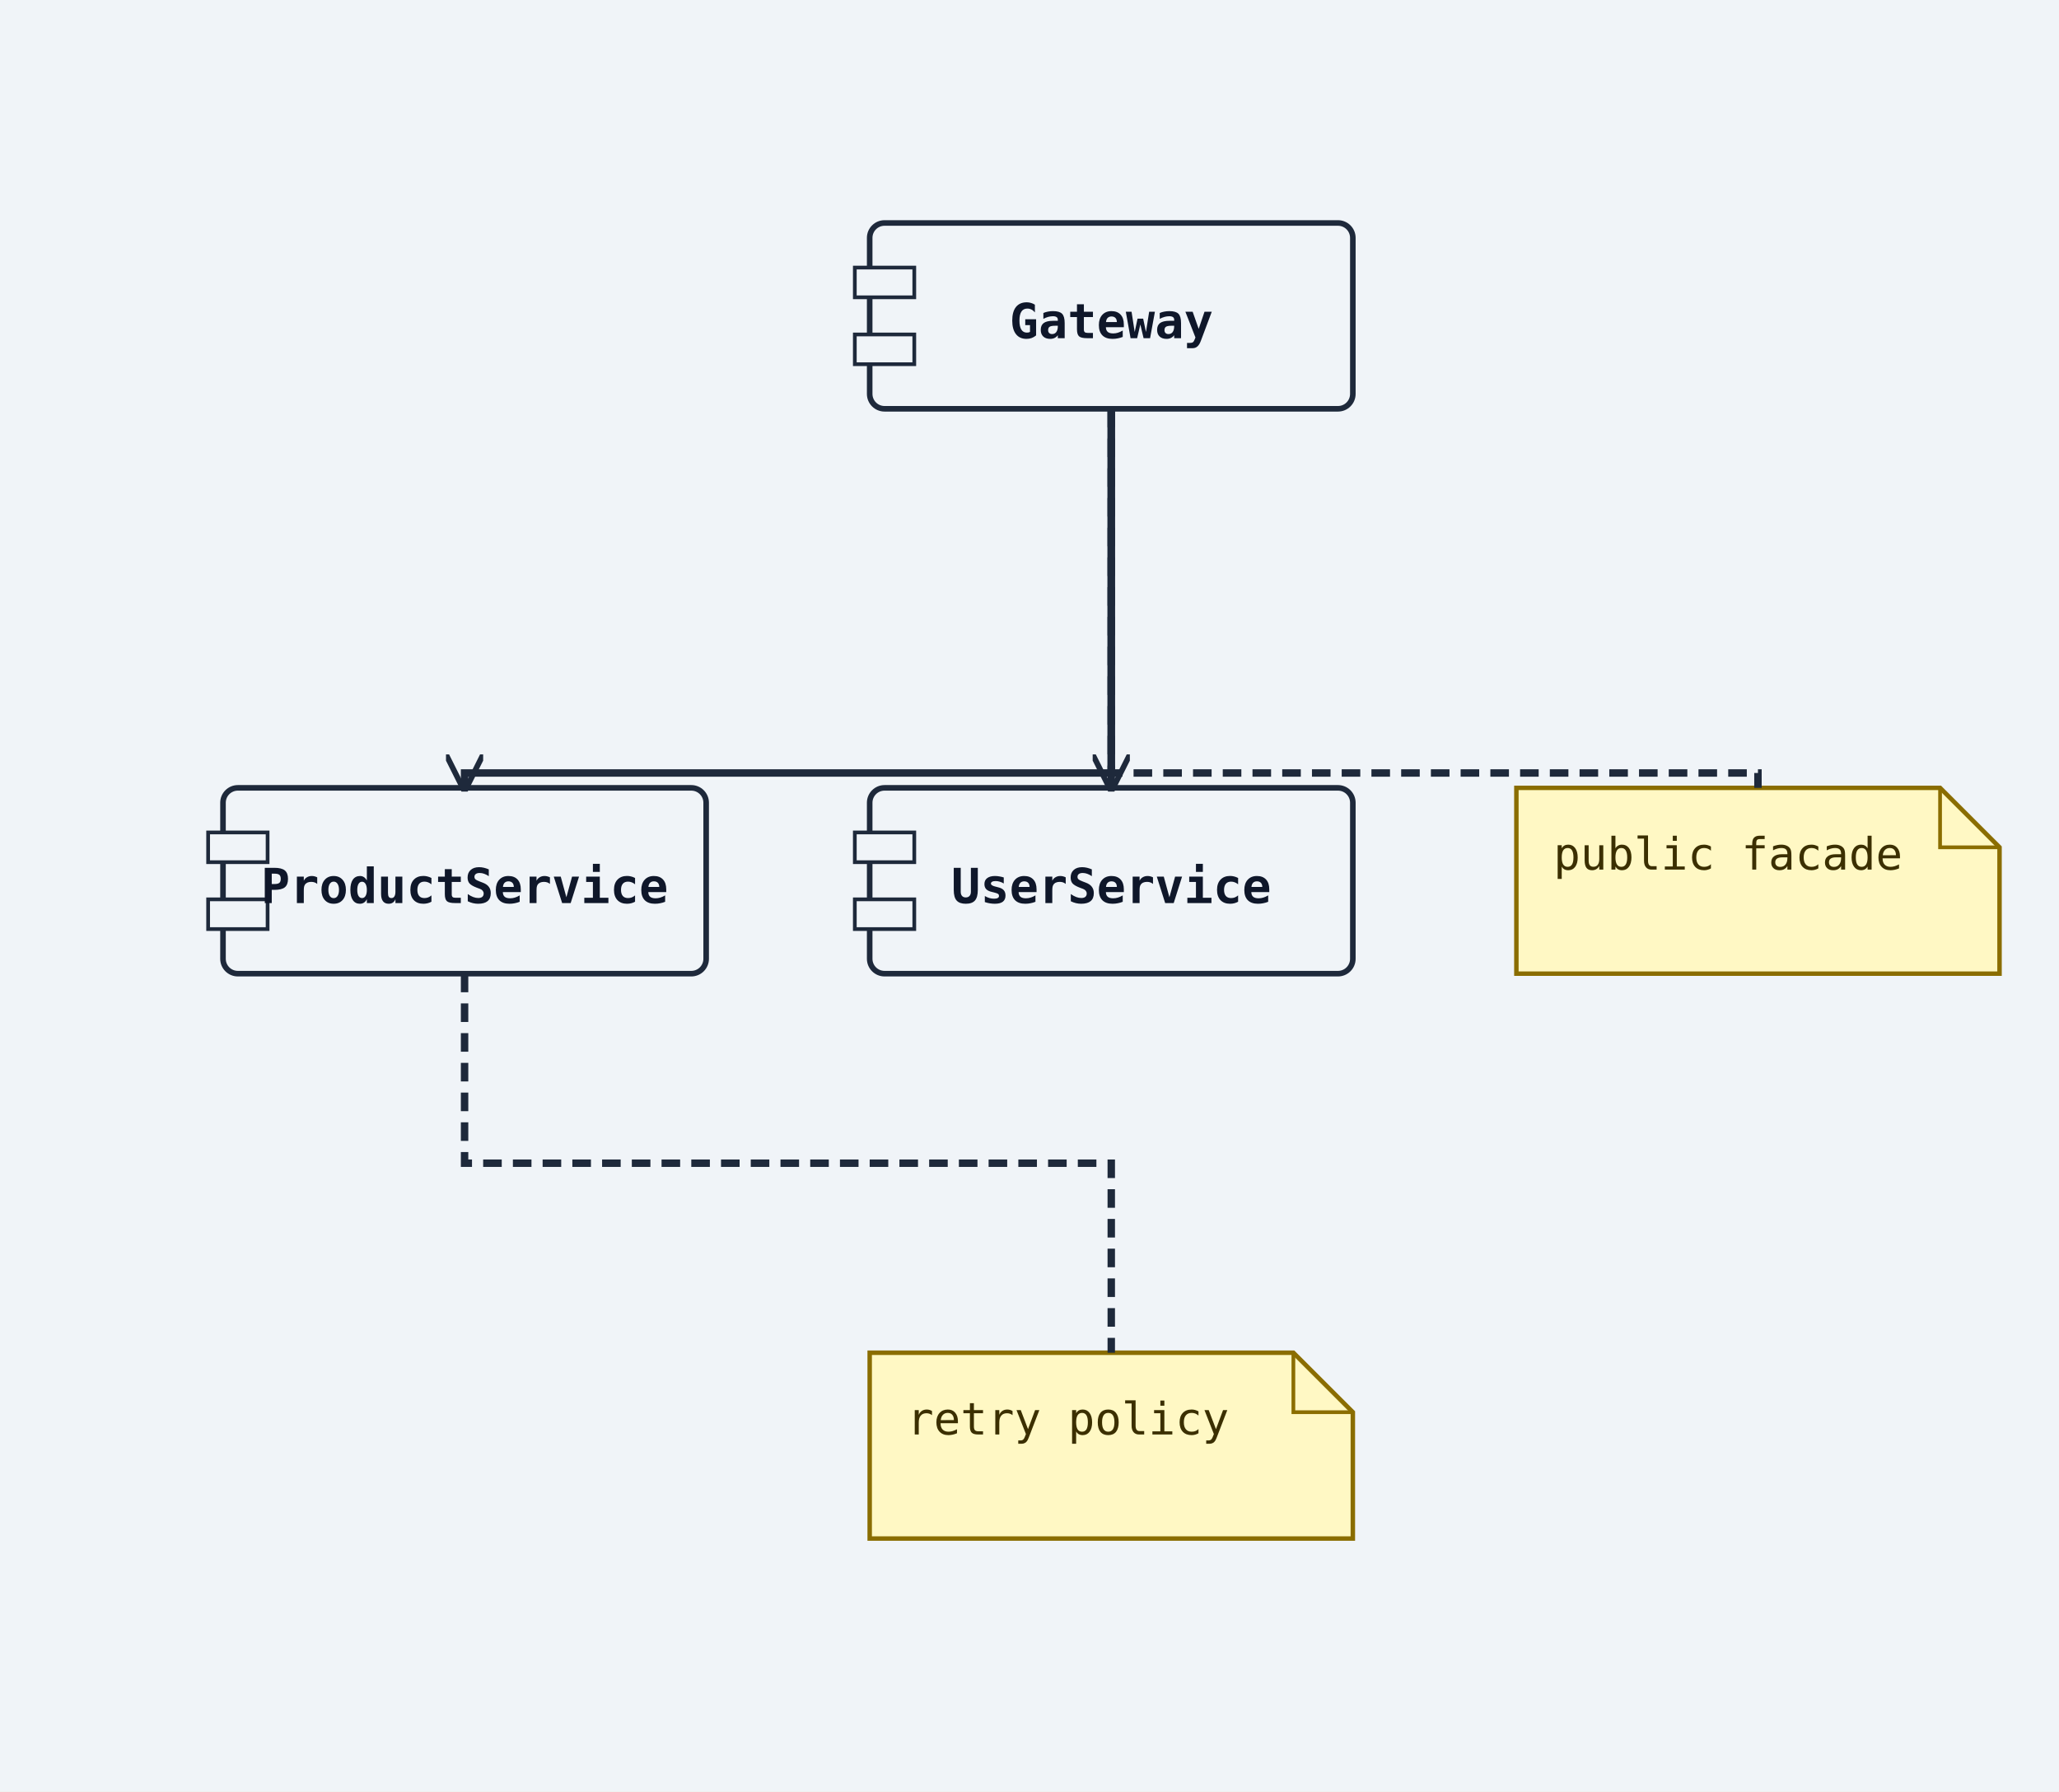
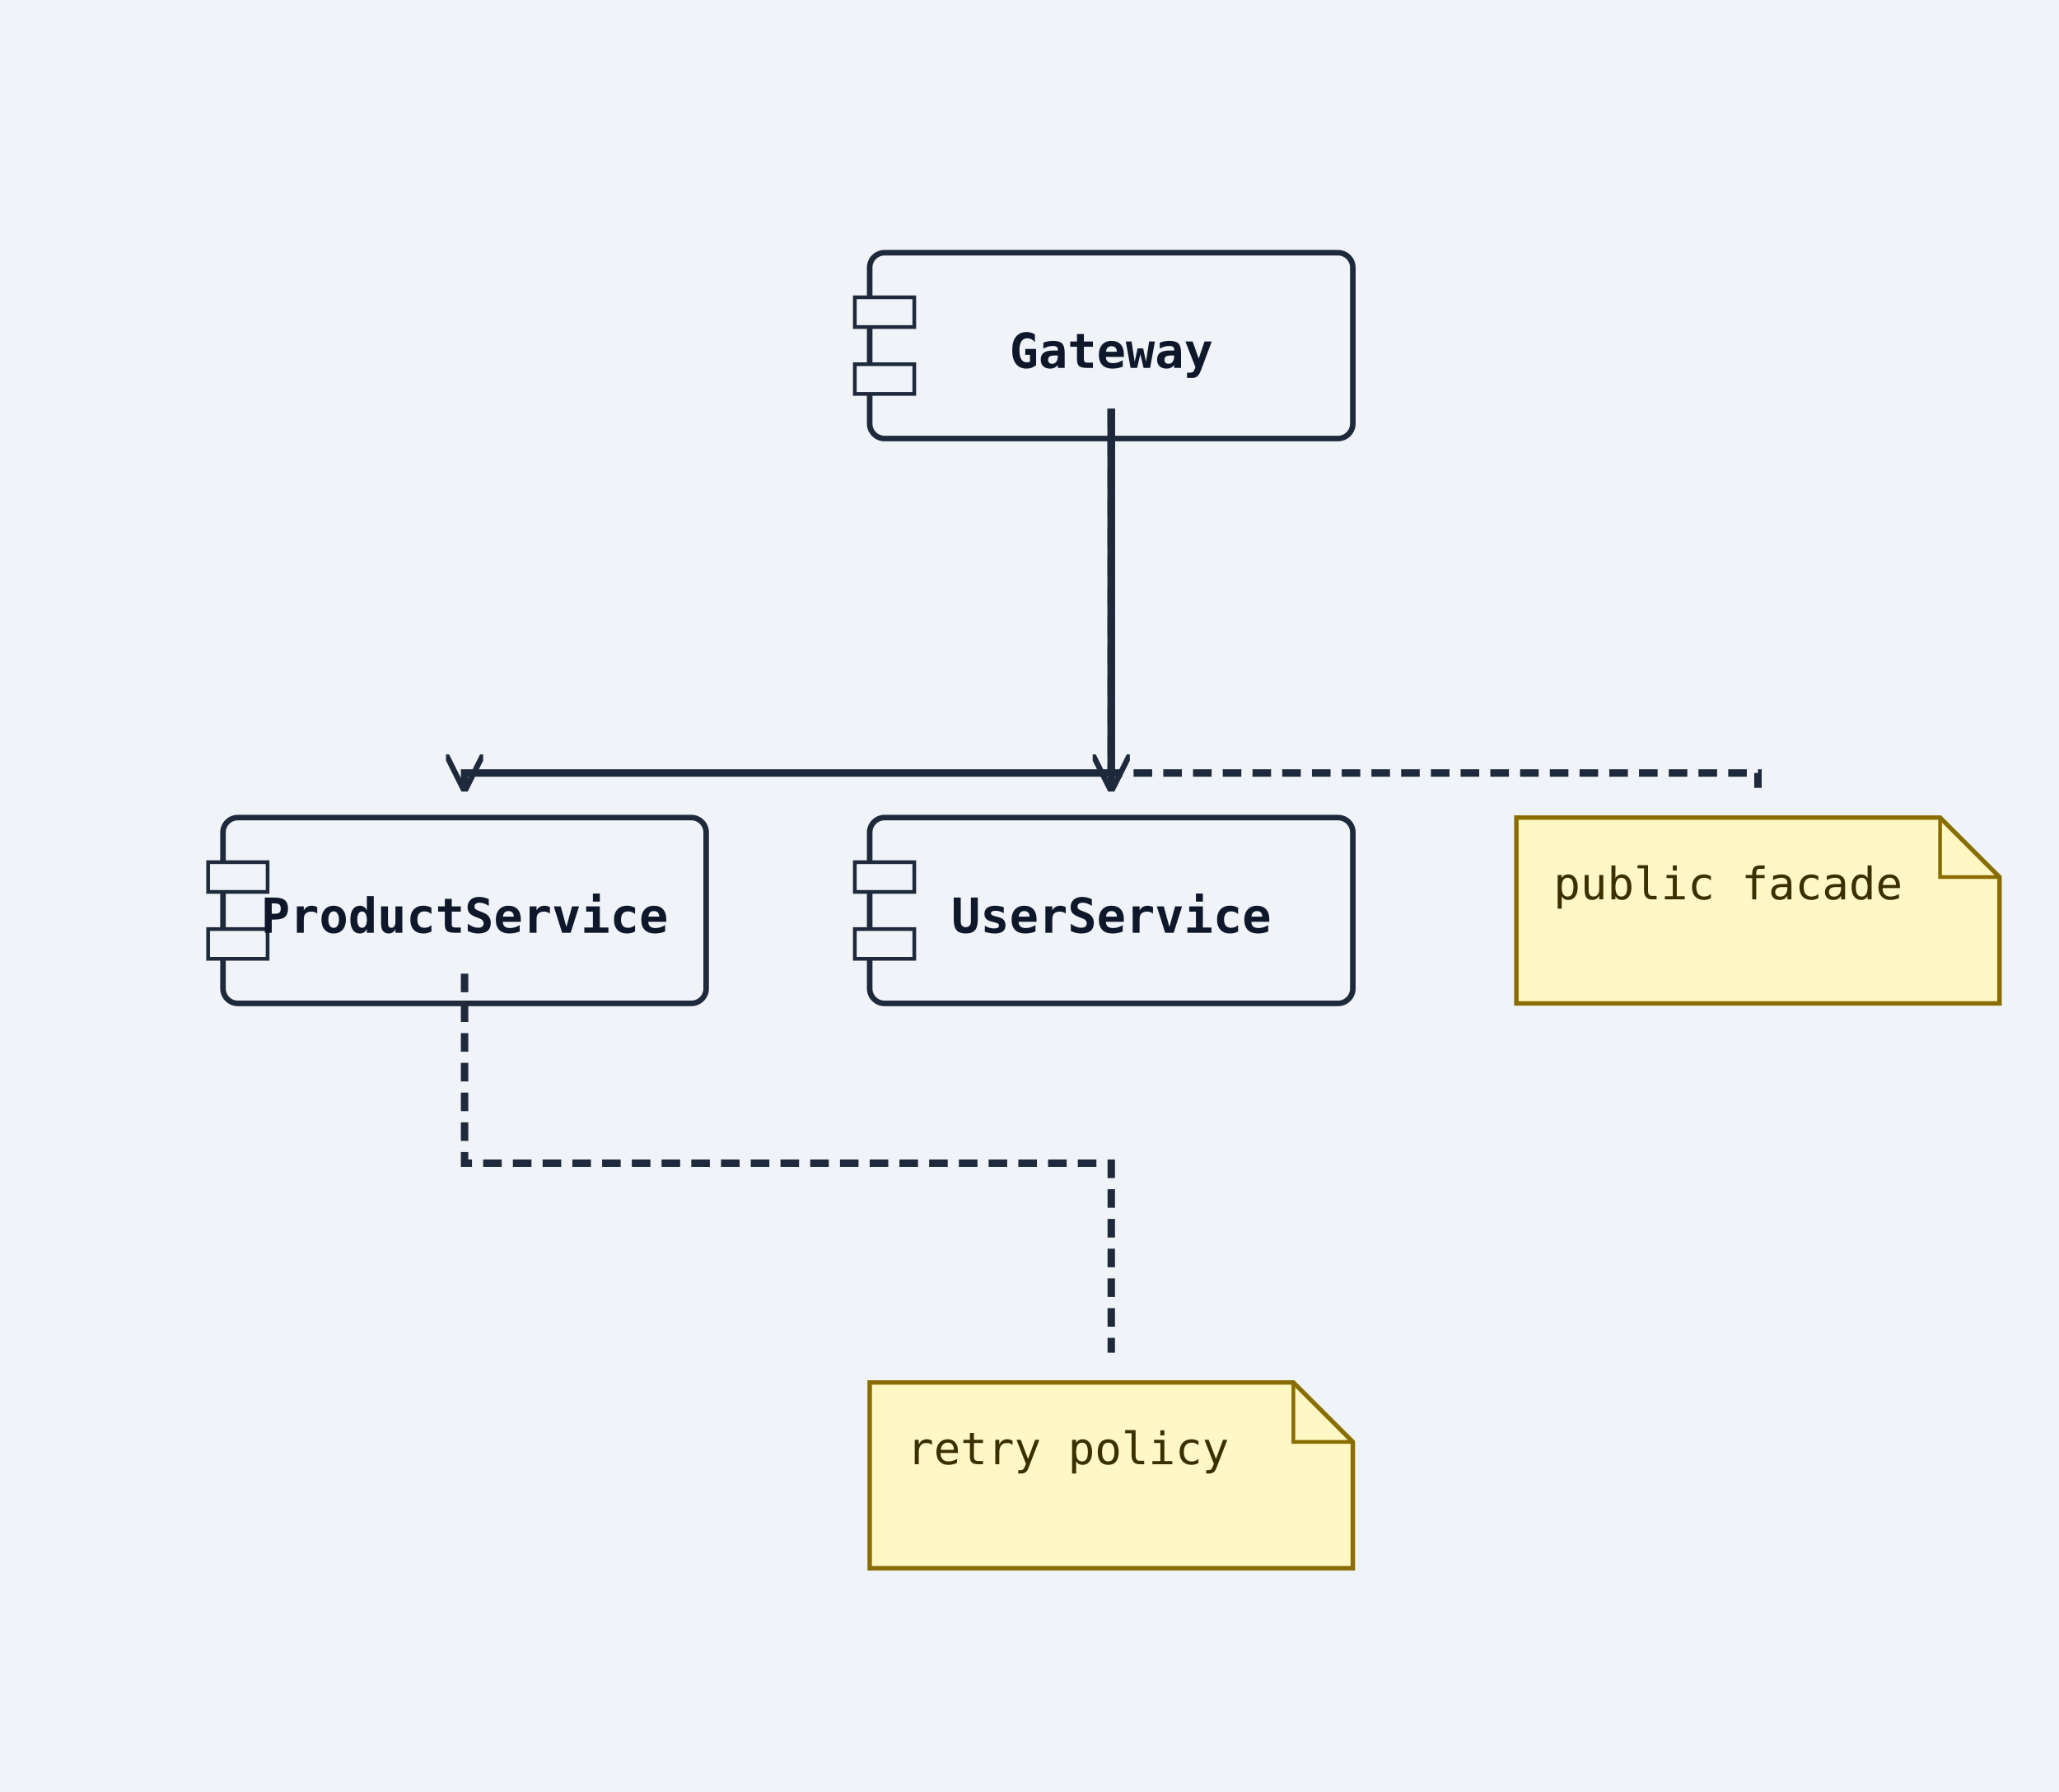
<svg xmlns="http://www.w3.org/2000/svg" width="554" height="482" viewBox="0 0 554 482">
  <rect width="100%" height="100%" fill="#f0f4f8" />
  <defs>
    <marker id="arrow-open" viewBox="0 0 10 10" refX="9" refY="5" markerWidth="10" markerHeight="10" markerUnits="userSpaceOnUse" orient="auto-start-reverse">
      <path d="M0,0 L10,5 L0,10" fill="none" stroke="#1e293b" stroke-width="1.5" />
    </marker>
    <marker id="arrow-triangle" viewBox="0 0 12 12" refX="11" refY="6" markerWidth="12" markerHeight="12" markerUnits="userSpaceOnUse" orient="auto-start-reverse">
      <polygon points="0,0 12,6 0,12" fill="#ffffff" stroke="#1e293b" stroke-width="1.5" fill-rule="nonzero" />
    </marker>
    <marker id="arrow-diamond-filled" viewBox="0 0 14 10" refX="13" refY="5" markerWidth="14" markerHeight="10" markerUnits="userSpaceOnUse" orient="auto-start-reverse">
      <path d="M0,5 L7,0 L14,5 L7,10 z" fill="#1e293b" stroke="#1e293b" stroke-width="1" />
    </marker>
    <marker id="arrow-diamond-open" viewBox="0 0 14 10" refX="13" refY="5" markerWidth="14" markerHeight="10" markerUnits="userSpaceOnUse" orient="auto-start-reverse">
      <path d="M0,5 L7,0 L14,5 L7,10 z" fill="#ffffff" stroke="#1e293b" stroke-width="1" />
    </marker>
    <marker id="arrow-double-open" viewBox="0 0 16 12" refX="15" refY="6" markerWidth="16" markerHeight="12" markerUnits="userSpaceOnUse" orient="auto-start-reverse">
      <path d="M0,1 L8,6 L0,11 M7,1 L15,6 L7,11" fill="none" stroke="#1e293b" stroke-width="1.5" stroke-linejoin="round" />
    </marker>
    <marker id="arrow-circle-open" viewBox="0 0 12 12" refX="11" refY="6" markerWidth="12" markerHeight="12" markerUnits="userSpaceOnUse" orient="auto-start-reverse">
      <circle cx="6" cy="6" r="4" fill="#ffffff" stroke="#1e293b" stroke-width="1.5" />
    </marker>
    <marker id="arrow-circle-filled" viewBox="0 0 12 12" refX="11" refY="6" markerWidth="12" markerHeight="12" markerUnits="userSpaceOnUse" orient="auto-start-reverse">
      <circle cx="6" cy="6" r="4" fill="#1e293b" stroke="#1e293b" stroke-width="1.5" />
    </marker>
    <marker id="arrow-triangle-filled" viewBox="0 0 12 12" refX="11" refY="6" markerWidth="12" markerHeight="12" markerUnits="userSpaceOnUse" orient="auto-start-reverse">
      <polygon points="0,0 12,6 0,12" fill="#1e293b" stroke="#1e293b" stroke-width="1.5" />
    </marker>
    <marker id="arrow-box-filled" viewBox="0 0 12 12" refX="11" refY="6" markerWidth="12" markerHeight="12" markerUnits="userSpaceOnUse" orient="auto-start-reverse">
      <rect x="2" y="2" width="8" height="8" fill="#1e293b" stroke="#1e293b" stroke-width="1.5" />
    </marker>
    <marker id="arrow-plus" viewBox="0 0 12 12" refX="11" refY="6" markerWidth="12" markerHeight="12" markerUnits="userSpaceOnUse" orient="auto-start-reverse">
      <path d="M6,1 L6,11 M1,6 L11,6" fill="none" stroke="#1e293b" stroke-width="1.8" stroke-linecap="round" />
    </marker>
    <marker id="arrow-slash" viewBox="0 0 12 12" refX="10" refY="6" markerWidth="12" markerHeight="12" markerUnits="userSpaceOnUse" orient="auto-start-reverse">
      <path d="M3,2 L9,10" fill="none" stroke="#1e293b" stroke-width="1.8" stroke-linecap="round" />
    </marker>
    <marker id="arrow-cross" viewBox="0 0 12 12" refX="11" refY="6" markerWidth="12" markerHeight="12" markerUnits="userSpaceOnUse" orient="auto-start-reverse">
      <path d="M2,2 L10,10 M10,2 L2,10" fill="none" stroke="#1e293b" stroke-width="1.8" stroke-linecap="round" />
    </marker>
    <marker id="arrow-bracket-open" viewBox="0 0 12 14" refX="11" refY="7" markerWidth="12" markerHeight="14" markerUnits="userSpaceOnUse" orient="auto-start-reverse">
      <path d="M10,1 L4,1 L4,13 L10,13" fill="none" stroke="#1e293b" stroke-width="1.8" stroke-linecap="round" stroke-linejoin="round" />
    </marker>
  </defs>
  <marker id="arrow-ie-one" viewBox="0 0 24 16" refX="22" refY="8" markerWidth="24" markerHeight="16" markerUnits="userSpaceOnUse" orient="auto-start-reverse">
    <path d="M16,2 L16,14" fill="none" stroke="#1e293b" stroke-width="1.8" stroke-linecap="round" />
  </marker>
  <marker id="arrow-ie-zero-one" viewBox="0 0 30 16" refX="28" refY="8" markerWidth="30" markerHeight="16" markerUnits="userSpaceOnUse" orient="auto-start-reverse">
    <circle cx="10" cy="8" r="4" fill="#ffffff" stroke="#1e293b" stroke-width="1.5" />
    <path d="M20,2 L20,14" fill="none" stroke="#1e293b" stroke-width="1.8" stroke-linecap="round" />
  </marker>
  <marker id="arrow-ie-zero-many" viewBox="0 0 34 18" refX="32" refY="9" markerWidth="34" markerHeight="18" markerUnits="userSpaceOnUse" orient="auto-start-reverse">
    <circle cx="8" cy="9" r="4" fill="#ffffff" stroke="#1e293b" stroke-width="1.5" />
    <path d="M18,9 L31,2 M18,9 L31,9 M18,9 L31,16" fill="none" stroke="#1e293b" stroke-width="1.7" stroke-linecap="round" />
  </marker>
  <marker id="arrow-ie-one-many" viewBox="0 0 34 18" refX="32" refY="9" markerWidth="34" markerHeight="18" markerUnits="userSpaceOnUse" orient="auto-start-reverse">
    <path d="M8,2 L8,16 M18,9 L31,2 M18,9 L31,9 M18,9 L31,16" fill="none" stroke="#1e293b" stroke-width="1.7" stroke-linecap="round" />
  </marker>
-   <rect class="uml-node uml-component" data-uml-kind="component" x="234" y="60" width="130" height="50" rx="4" ry="4" fill="#f0f4f8" stroke="#1e293b" stroke-width="1.5" />
-   <rect x="230" y="72" width="16" height="8" fill="#f0f4f8" stroke="#1e293b" stroke-width="1" />
-   <rect x="230" y="90" width="16" height="8" fill="#f0f4f8" stroke="#1e293b" stroke-width="1" />
-   <text x="299" y="91" text-anchor="middle" font-family="monospace" font-size="13" font-weight="600" fill="#0f172a">Gateway</text>
-   <rect class="uml-node uml-component" data-uml-kind="component" x="234" y="212" width="130" height="50" rx="4" ry="4" fill="#f0f4f8" stroke="#1e293b" stroke-width="1.5" />
-   <rect x="230" y="224" width="16" height="8" fill="#f0f4f8" stroke="#1e293b" stroke-width="1" />
-   <rect x="230" y="242" width="16" height="8" fill="#f0f4f8" stroke="#1e293b" stroke-width="1" />
-   <text x="299" y="243" text-anchor="middle" font-family="monospace" font-size="13" font-weight="600" fill="#0f172a">UserService</text>
-   <rect class="uml-node uml-component" data-uml-kind="component" x="60" y="212" width="130" height="50" rx="4" ry="4" fill="#f0f4f8" stroke="#1e293b" stroke-width="1.5" />
-   <rect x="56" y="224" width="16" height="8" fill="#f0f4f8" stroke="#1e293b" stroke-width="1" />
-   <rect x="56" y="242" width="16" height="8" fill="#f0f4f8" stroke="#1e293b" stroke-width="1" />
-   <text x="125" y="243" text-anchor="middle" font-family="monospace" font-size="13" font-weight="600" fill="#0f172a">ProductService</text>
-   <path d="M408,212 H522 L538 228 V262 H408 Z" fill="#fff8c4" stroke="#8a6d00" stroke-width="1.2" />
-   <path d="M522 212 V228 H538" fill="none" stroke="#8a6d00" stroke-width="1" />
-   <text x="418" y="234" font-family="monospace" font-size="12" fill="#3b2f00">public facade</text>
-   <path d="M234,364 H348 L364 380 V414 H234 Z" fill="#fff8c4" stroke="#8a6d00" stroke-width="1.2" />
-   <path d="M348 364 V380 H364" fill="none" stroke="#8a6d00" stroke-width="1" />
-   <text x="244" y="386" font-family="monospace" font-size="12" fill="#3b2f00">retry policy</text>
+   <rect class="uml-node uml-component" data-uml-kind="component" x="234" y="68" width="130" height="50" rx="4" ry="4" fill="#f0f4f8" stroke="#1e293b" stroke-width="1.5" />
+   <rect x="230" y="80" width="16" height="8" fill="#f0f4f8" stroke="#1e293b" stroke-width="1" />
+   <rect x="230" y="98" width="16" height="8" fill="#f0f4f8" stroke="#1e293b" stroke-width="1" />
+   <text x="299" y="99" text-anchor="middle" font-family="monospace" font-size="13" font-weight="600" fill="#0f172a">Gateway</text>
+   <rect class="uml-node uml-component" data-uml-kind="component" x="234" y="220" width="130" height="50" rx="4" ry="4" fill="#f0f4f8" stroke="#1e293b" stroke-width="1.5" />
+   <rect x="230" y="232" width="16" height="8" fill="#f0f4f8" stroke="#1e293b" stroke-width="1" />
+   <rect x="230" y="250" width="16" height="8" fill="#f0f4f8" stroke="#1e293b" stroke-width="1" />
+   <text x="299" y="251" text-anchor="middle" font-family="monospace" font-size="13" font-weight="600" fill="#0f172a">UserService</text>
+   <rect class="uml-node uml-component" data-uml-kind="component" x="60" y="220" width="130" height="50" rx="4" ry="4" fill="#f0f4f8" stroke="#1e293b" stroke-width="1.5" />
+   <rect x="56" y="232" width="16" height="8" fill="#f0f4f8" stroke="#1e293b" stroke-width="1" />
+   <rect x="56" y="250" width="16" height="8" fill="#f0f4f8" stroke="#1e293b" stroke-width="1" />
+   <text x="125" y="251" text-anchor="middle" font-family="monospace" font-size="13" font-weight="600" fill="#0f172a">ProductService</text>
+   <path d="M408,220 H522 L538 236 V270 H408 Z" fill="#fff8c4" stroke="#8a6d00" stroke-width="1.2" />
+   <path d="M522 220 V236 H538" fill="none" stroke="#8a6d00" stroke-width="1" />
+   <text x="418" y="242" font-family="monospace" font-size="12" fill="#3b2f00">public facade</text>
+   <path d="M234,372 H348 L364 388 V422 H234 Z" fill="#fff8c4" stroke="#8a6d00" stroke-width="1.2" />
+   <path d="M348 372 V388 H364" fill="none" stroke="#8a6d00" stroke-width="1" />
+   <text x="244" y="394" font-family="monospace" font-size="12" fill="#3b2f00">retry policy</text>
  <polyline class="uml-relation" data-uml-from="Gateway" data-uml-to="UserService" data-uml-arrow="--&gt;" points="299,110 299,129 299,212" fill="none" stroke="#1e293b" stroke-width="2" marker-end="url(#arrow-open)" />
  <polyline class="uml-relation" data-uml-from="Gateway" data-uml-to="ProductService" data-uml-arrow="--&gt;" points="299,110 299,208 125,208 125,212" fill="none" stroke="#1e293b" stroke-width="2" marker-end="url(#arrow-open)" />
  <polyline class="uml-relation" data-uml-from="Gateway" data-uml-to="__note_0001" data-uml-arrow=".." points="299,110 299,208 473,208 473,212" fill="none" stroke="#1e293b" stroke-width="2" stroke-dasharray="5 3" data-uml-relation-style="dashed" />
  <polyline class="uml-relation" data-uml-from="ProductService" data-uml-to="__note_0002" data-uml-arrow=".." points="125,262 125,313 299,313 299,364" fill="none" stroke="#1e293b" stroke-width="2" stroke-dasharray="5 3" data-uml-relation-style="dashed" />
</svg>
